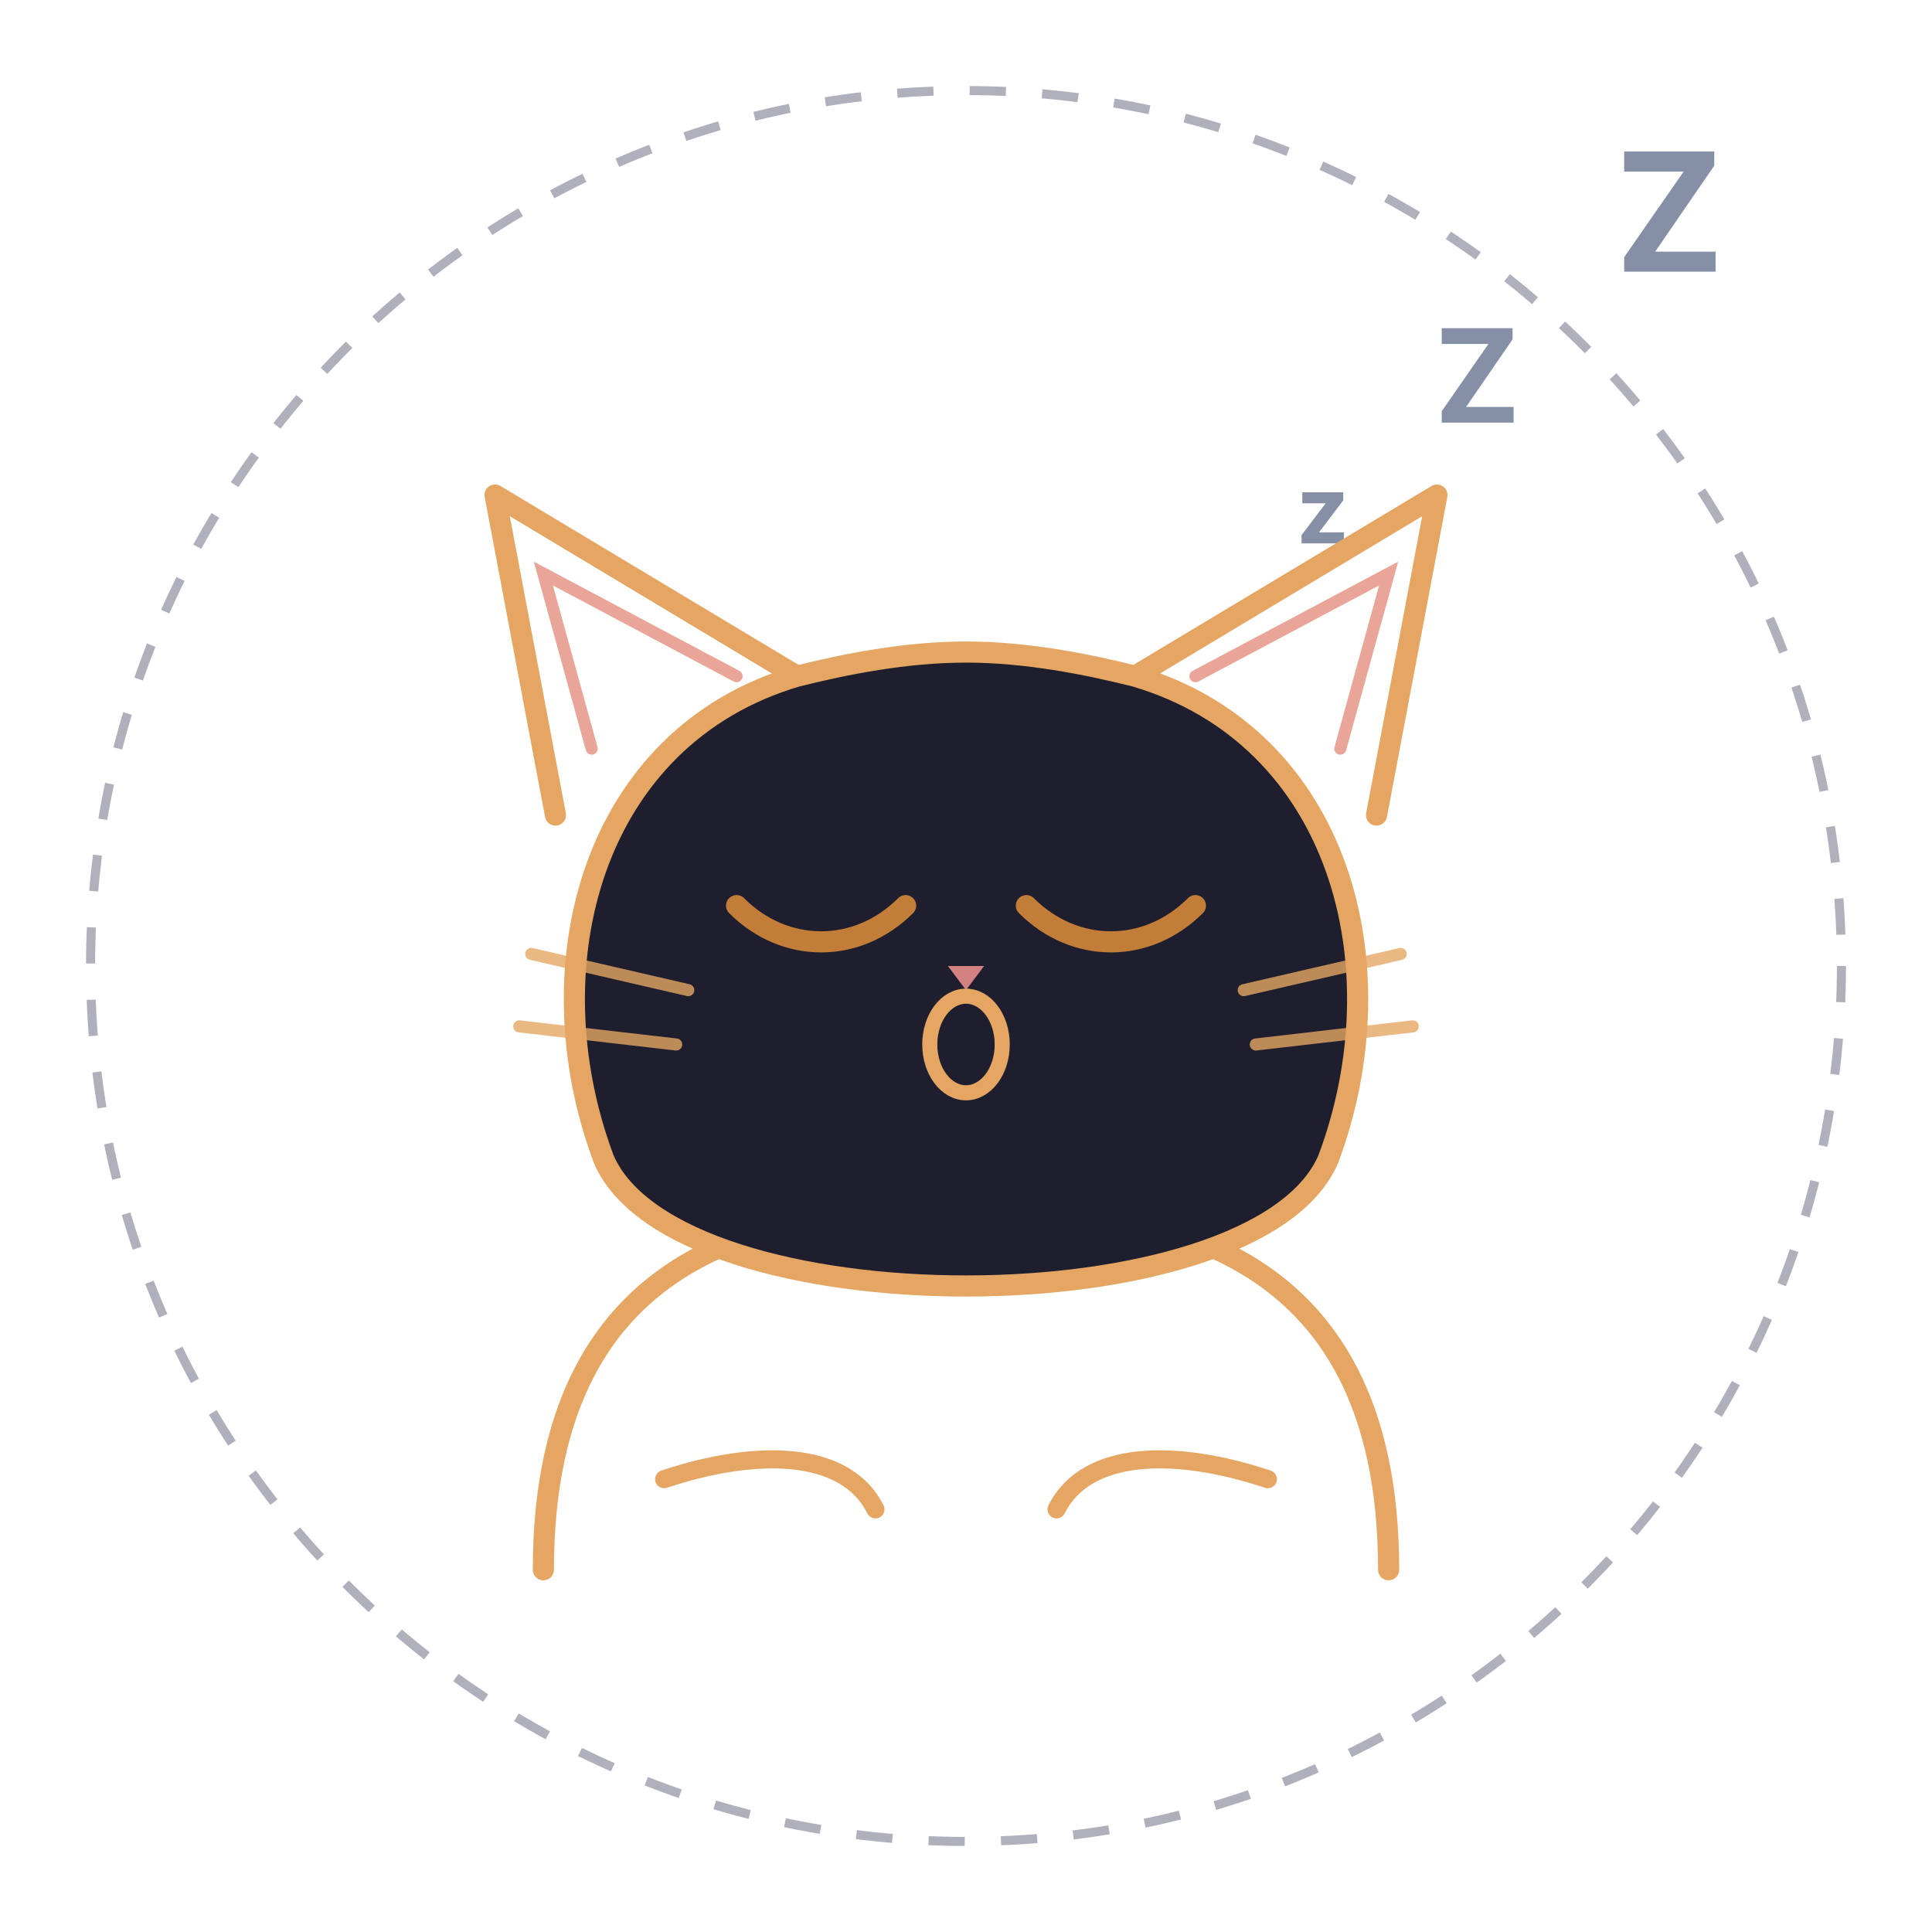
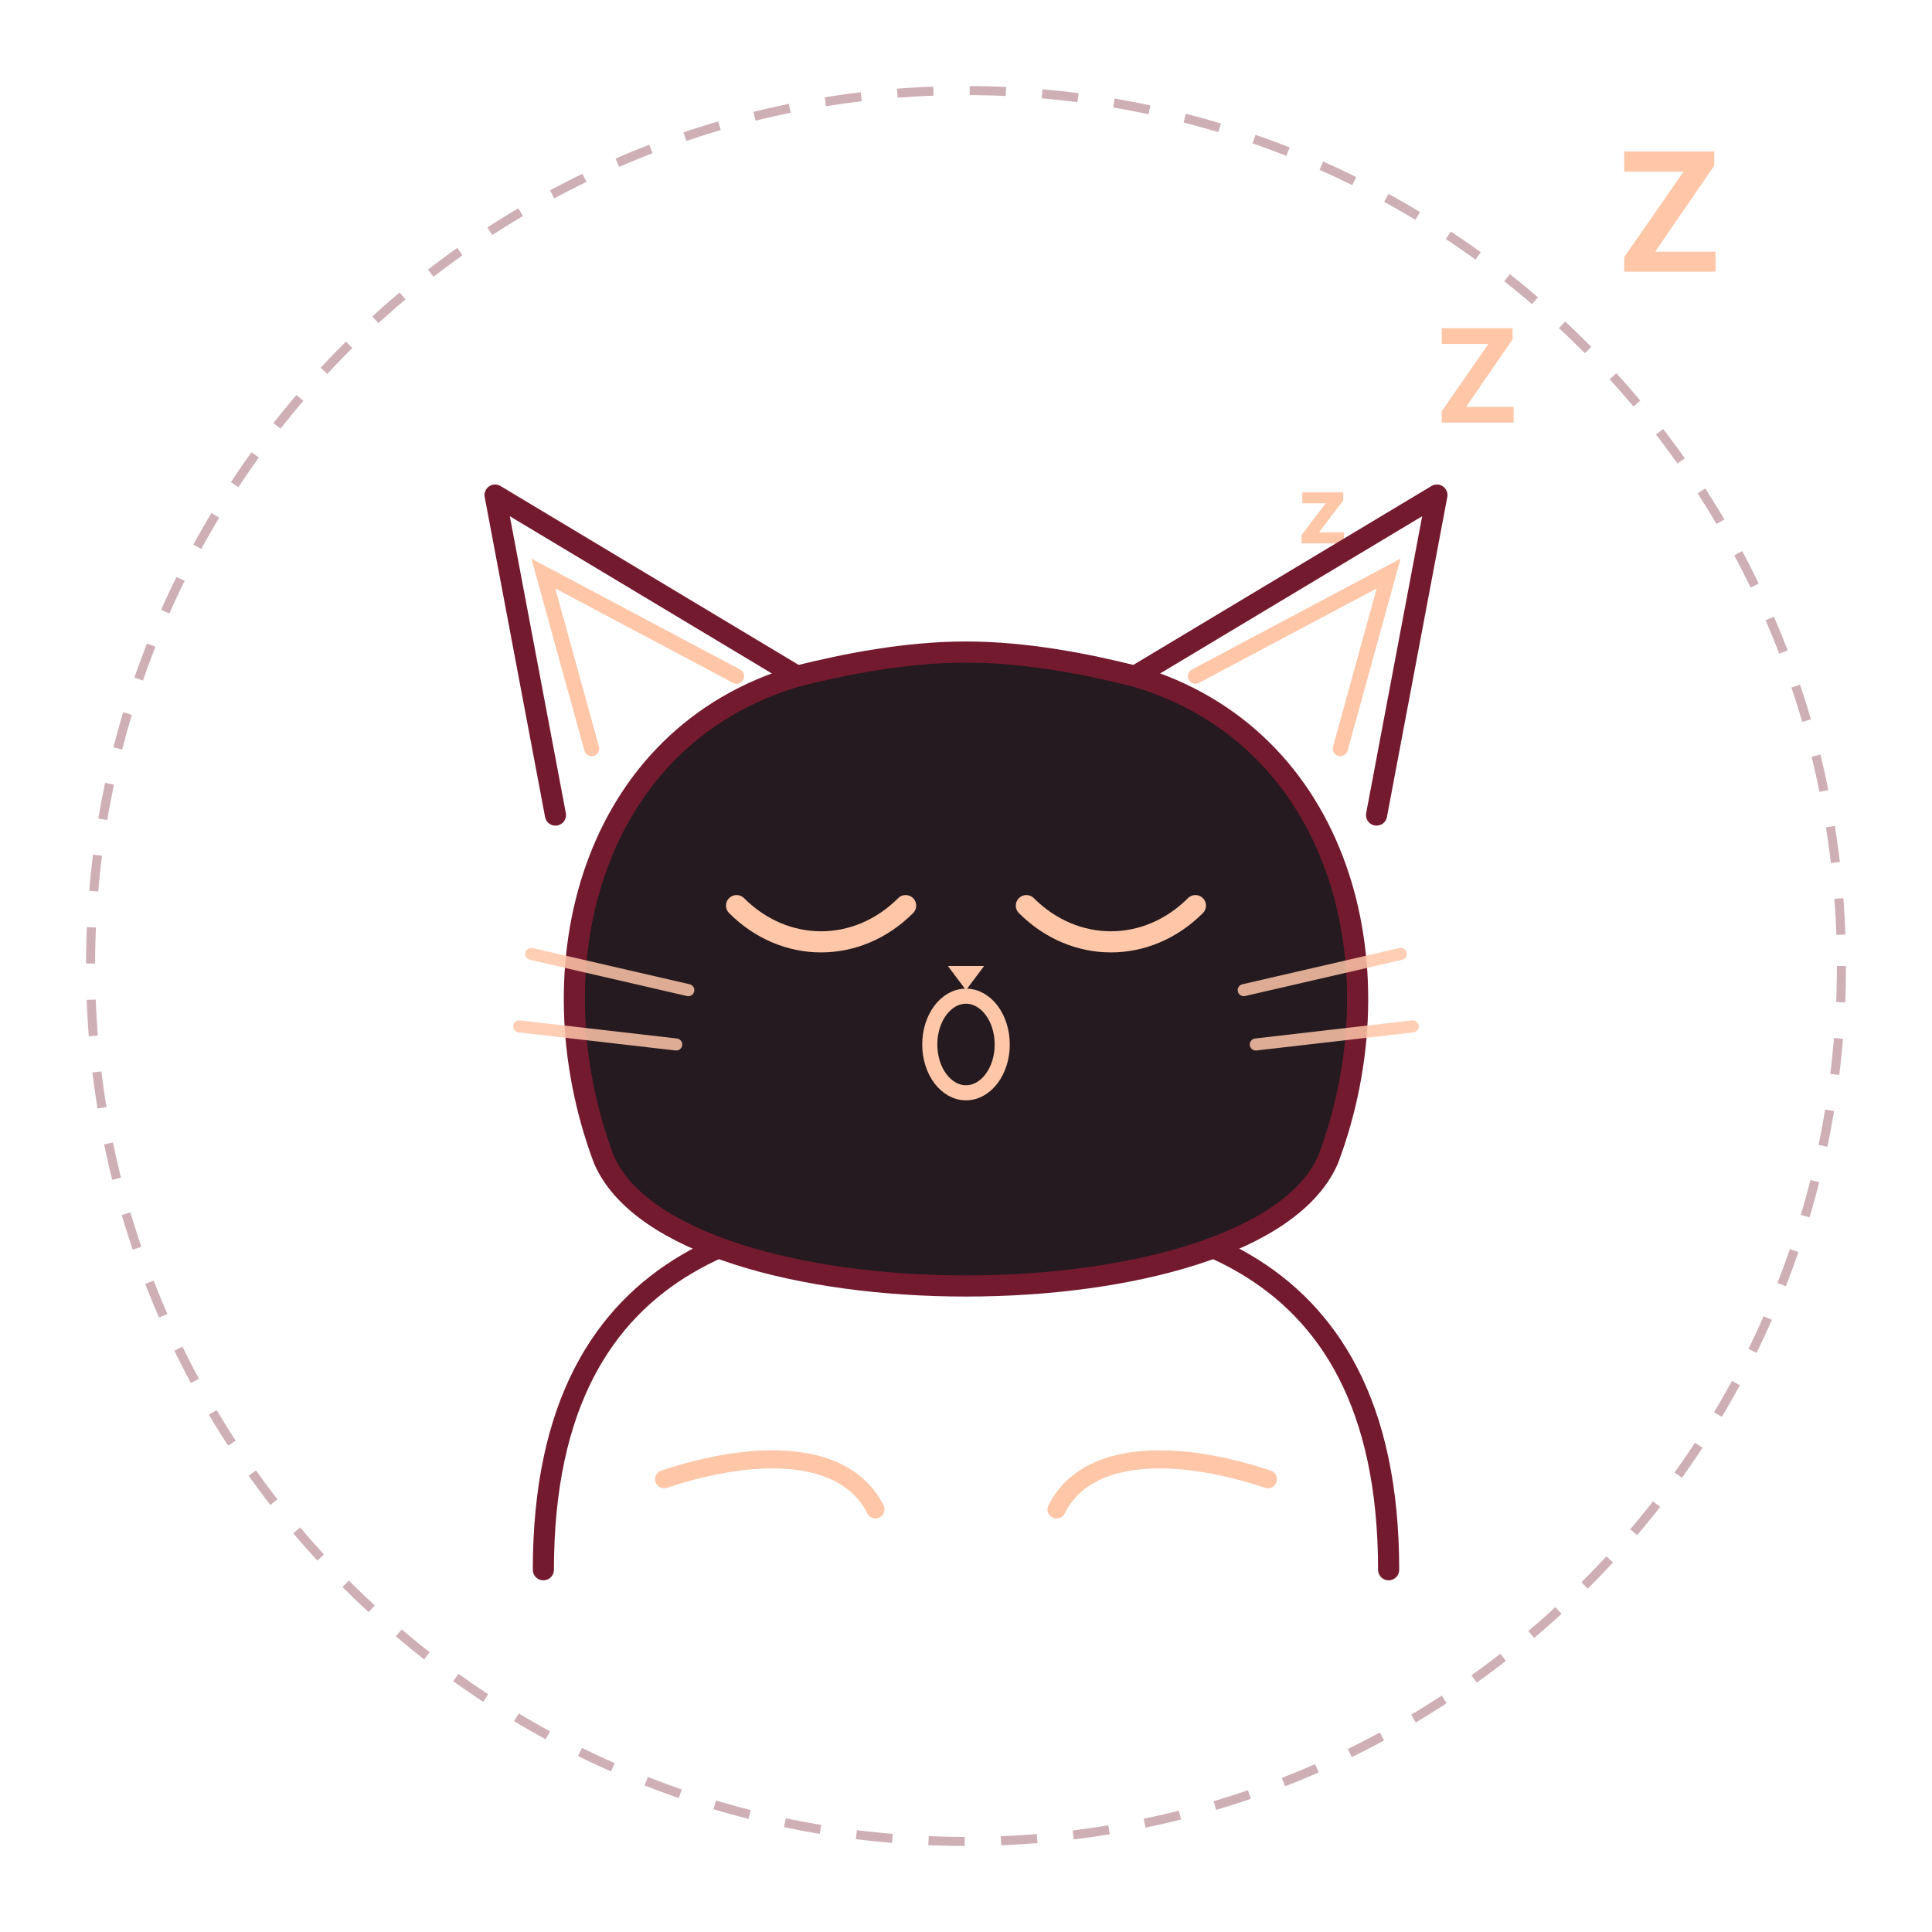
<svg xmlns="http://www.w3.org/2000/svg" viewBox="0 0 320 320" width="100%" height="100%" fill="none">
  <defs>
    <style>
      .zzz-1 {
        animation: floatZzz 3s ease-in-out infinite;
        font-family: -apple-system, BlinkMacSystemFont, 'Segoe UI', Roboto, sans-serif;
        font-weight: 700;
-         fill: #8590A6;
+         fill: #FFC6A8;
      }
      .zzz-2 {
        animation: floatZzz 3s ease-in-out 1s infinite;
        font-family: -apple-system, BlinkMacSystemFont, 'Segoe UI', Roboto, sans-serif;
        font-weight: 700;
-         fill: #8590A6;
+         fill: #FFC6A8;
      }
      .zzz-3 {
        animation: floatZzz 3s ease-in-out 2s infinite;
        font-family: -apple-system, BlinkMacSystemFont, 'Segoe UI', Roboto, sans-serif;
        font-weight: 700;
-         fill: #8590A6;
+         fill: #FFC6A8;
      }
      .head-nod {
        transform-origin: 160px 210px;
        animation: sleepyNod 4s ease-in-out infinite;
      }
      @keyframes floatZzz {
        0% { opacity: 0; transform: translate(0px, 0px) scale(0.6); }
        40% { opacity: 0.9; transform: translate(10px, -15px) scale(1); }
        80% { opacity: 0.7; transform: translate(22px, -32px) scale(1.3); }
        100% { opacity: 0; transform: translate(30px, -45px) scale(1.5); }
      }
      @keyframes sleepyNod {
        0%, 100% { transform: rotate(0deg) translateY(0px); }
        50% { transform: rotate(2.5deg) translateY(5px); }
      }
    </style>
  </defs>
-   <circle cx="160" cy="160" r="145" stroke="var(--vscode-widget-border, #3A3A5A)" stroke-width="1.5" stroke-dasharray="6 6" opacity="0.4" />
+   <circle cx="160" cy="160" r="145" stroke="#741A2F" stroke-width="1.5" stroke-dasharray="6 6" opacity="0.35" />
  <g>
    <text x="215" y="90" font-size="16" class="zzz-1">z</text>
    <text x="238" y="70" font-size="22" class="zzz-2">Z</text>
    <text x="268" y="45" font-size="28" class="zzz-3">Z</text>
  </g>
-   <path d="M90,260 C90,205 130,200 160,200 C190,200 230,205 230,260" stroke="#E5A663" stroke-width="3.5" stroke-linecap="round" stroke-linejoin="round" />
+   <path d="M90,260 C90,205 130,200 160,200 C190,200 230,205 230,260" stroke="#741A2F" stroke-width="3.5" stroke-linecap="round" stroke-linejoin="round" />
  <g class="head-nod">
-     <path d="M92,135 L82,82 L132,112" stroke="#E5A663" stroke-width="3.5" stroke-linecap="round" stroke-linejoin="round" />
-     <path d="M98,124 L90,95 L122,112" stroke="#E8A598" stroke-width="2" stroke-linecap="round" />
-     <path d="M228,135 L238,82 L188,112" stroke="#E5A663" stroke-width="3.5" stroke-linecap="round" stroke-linejoin="round" />
-     <path d="M222,124 L230,95 L198,112" stroke="#E8A598" stroke-width="2" stroke-linecap="round" />
-     <path d="M132,112 C140,110 150,108 160,108 C170,108 180,110 188,112 C222,122 232,160 220,192 C208,220 112,220 100,192 C88,160 98,122 132,112 Z" stroke="#E5A663" stroke-width="3.5" stroke-linecap="round" stroke-linejoin="round" fill="var(--vscode-editor-background, #1E1E2E)" />
-     <path d="M122,150 C130,158 142,158 150,150" stroke="#C27D38" stroke-width="3.5" stroke-linecap="round" />
-     <path d="M170,150 C178,158 190,158 198,150" stroke="#C27D38" stroke-width="3.5" stroke-linecap="round" />
-     <path d="M157,160 L163,160 L160,164 Z" fill="#D48181" />
-     <ellipse cx="160" cy="173" rx="6" ry="8" stroke="#E5A663" stroke-width="2.5" />
-     <line x1="88" y1="158" x2="114" y2="164" stroke="#E5A663" stroke-width="2" stroke-linecap="round" opacity="0.8" />
-     <line x1="86" y1="170" x2="112" y2="173" stroke="#E5A663" stroke-width="2" stroke-linecap="round" opacity="0.8" />
-     <line x1="232" y1="158" x2="206" y2="164" stroke="#E5A663" stroke-width="2" stroke-linecap="round" opacity="0.8" />
-     <line x1="234" y1="170" x2="208" y2="173" stroke="#E5A663" stroke-width="2" stroke-linecap="round" opacity="0.8" />
+     <path d="M92,135 L82,82 L132,112" stroke="#741A2F" stroke-width="3.5" stroke-linecap="round" stroke-linejoin="round" />
+     <path d="M98,124 L90,95 L122,112" stroke="#FFC6A8" stroke-width="2.5" stroke-linecap="round" />
+     <path d="M228,135 L238,82 L188,112" stroke="#741A2F" stroke-width="3.5" stroke-linecap="round" stroke-linejoin="round" />
+     <path d="M222,124 L230,95 L198,112" stroke="#FFC6A8" stroke-width="2.5" stroke-linecap="round" />
+     <path d="M132,112 C140,110 150,108 160,108 C170,108 180,110 188,112 C222,122 232,160 220,192 C208,220 112,220 100,192 C88,160 98,122 132,112 Z" stroke="#741A2F" stroke-width="3.5" stroke-linecap="round" stroke-linejoin="round" fill="#241A1F" />
+     <path d="M122,150 C130,158 142,158 150,150" stroke="#FFC6A8" stroke-width="3.5" stroke-linecap="round" />
+     <path d="M170,150 C178,158 190,158 198,150" stroke="#FFC6A8" stroke-width="3.5" stroke-linecap="round" />
+     <path d="M157,160 L163,160 L160,164 Z" fill="#FFC6A8" />
+     <ellipse cx="160" cy="173" rx="6" ry="8" stroke="#FFC6A8" stroke-width="2.5" />
+     <line x1="88" y1="158" x2="114" y2="164" stroke="#FFC6A8" stroke-width="2" stroke-linecap="round" opacity="0.85" />
+     <line x1="86" y1="170" x2="112" y2="173" stroke="#FFC6A8" stroke-width="2" stroke-linecap="round" opacity="0.85" />
+     <line x1="232" y1="158" x2="206" y2="164" stroke="#FFC6A8" stroke-width="2" stroke-linecap="round" opacity="0.85" />
+     <line x1="234" y1="170" x2="208" y2="173" stroke="#FFC6A8" stroke-width="2" stroke-linecap="round" opacity="0.85" />
  </g>
-   <path d="M110,245 C125,240 140,240 145,250" stroke="#E5A663" stroke-width="3" stroke-linecap="round" />
-   <path d="M210,245 C195,240 180,240 175,250" stroke="#E5A663" stroke-width="3" stroke-linecap="round" />
+   <path d="M110,245 C125,240 140,240 145,250" stroke="#FFC6A8" stroke-width="3" stroke-linecap="round" />
+   <path d="M210,245 C195,240 180,240 175,250" stroke="#FFC6A8" stroke-width="3" stroke-linecap="round" />
</svg>
